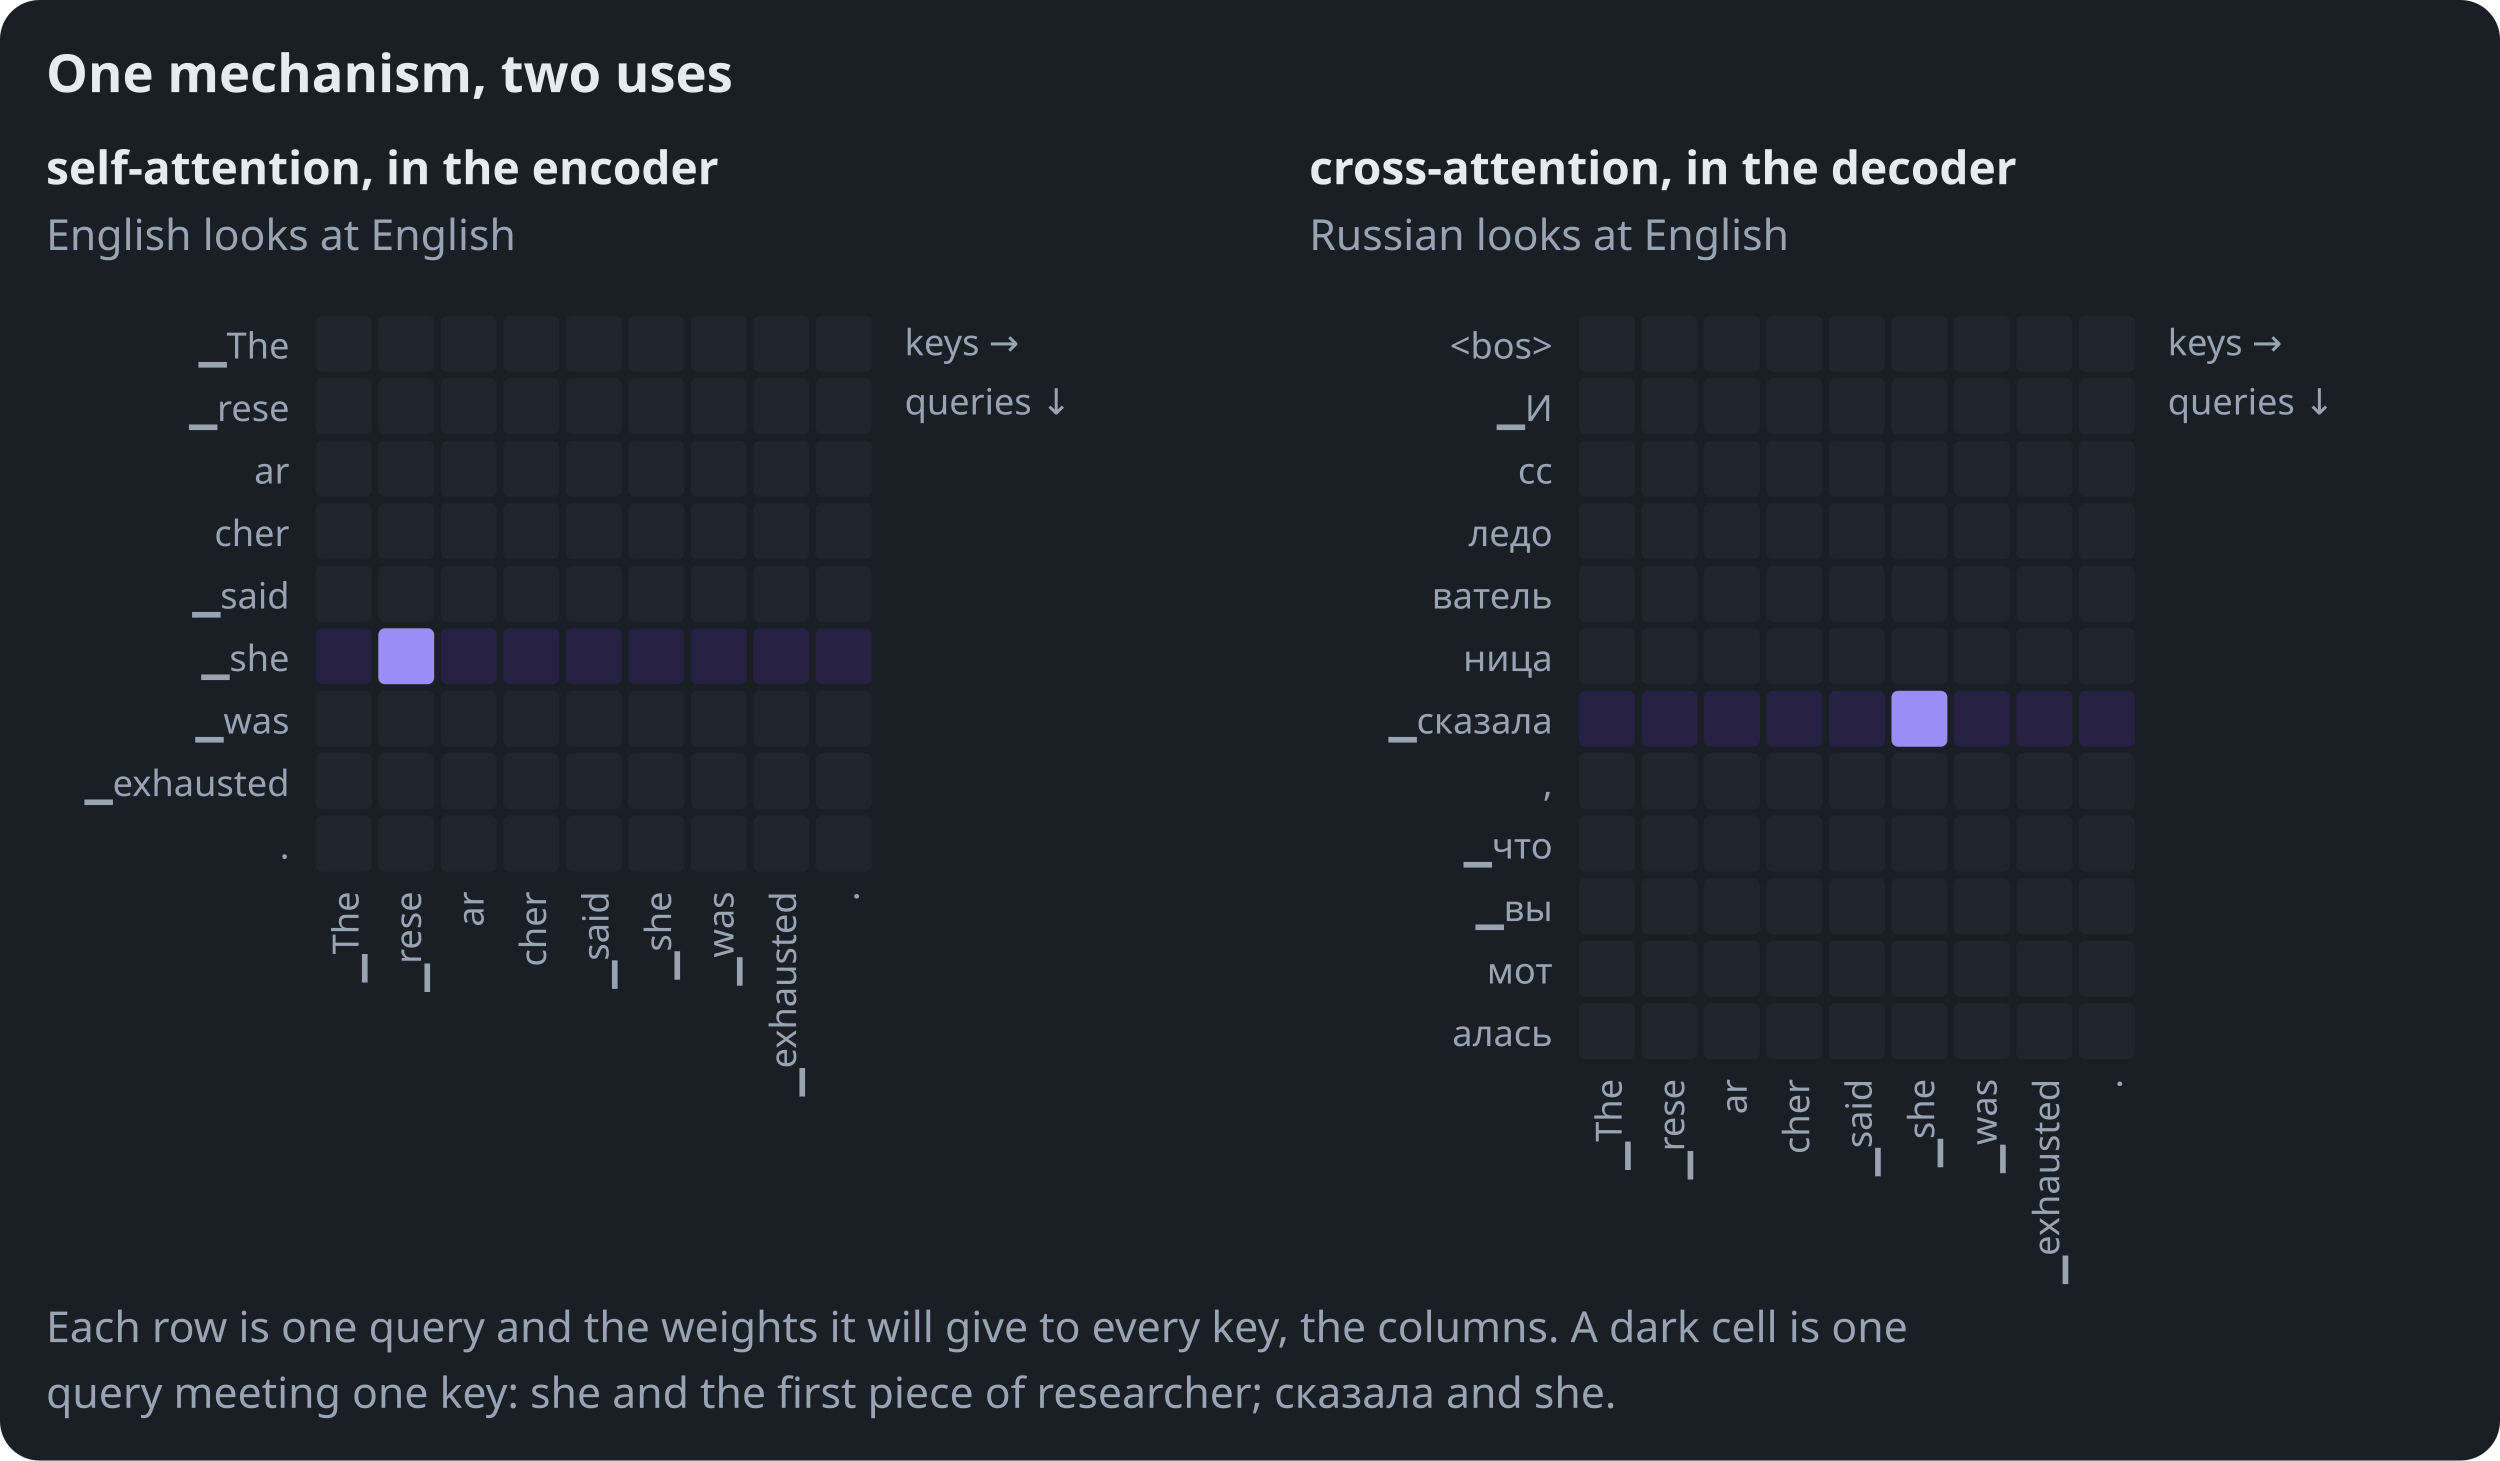
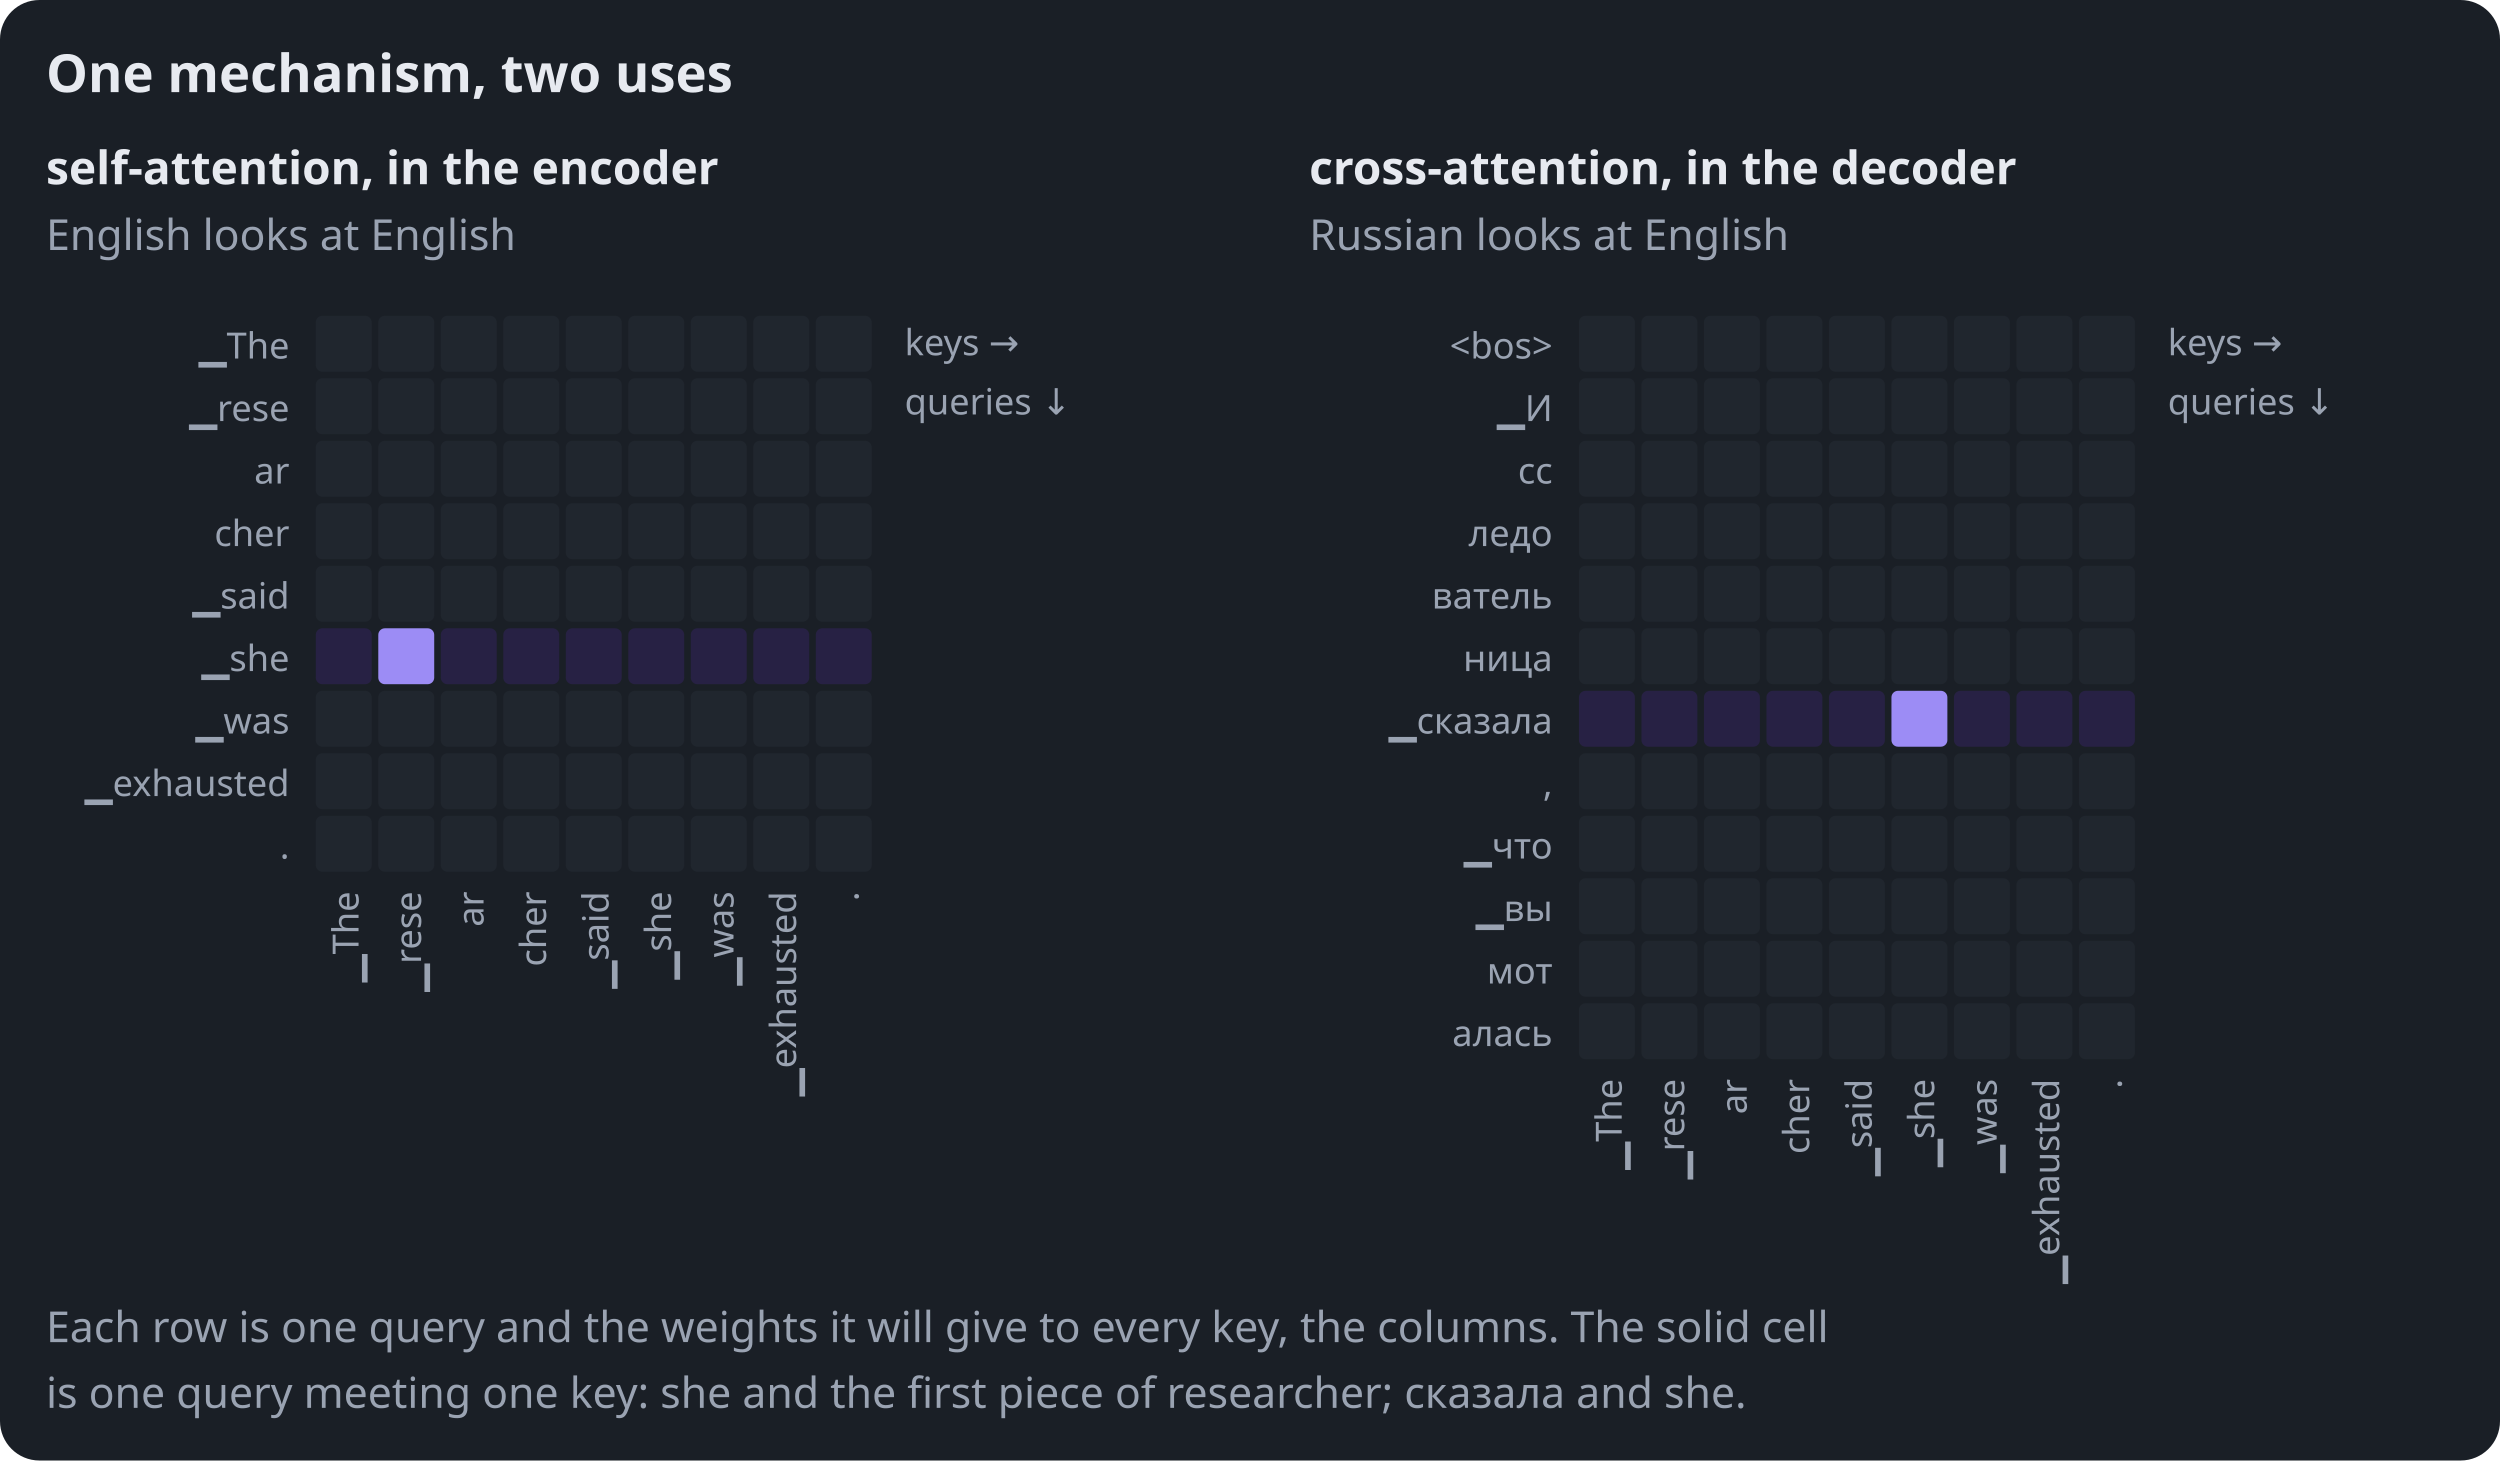
<svg xmlns="http://www.w3.org/2000/svg" viewBox="0 0 760 444" width="760" height="444" role="img" aria-label="Two grids of attention weights. Self-attention in the encoder: every English token, as a query, looks at every English token. Cross-attention in the decoder: every Russian token looks at every English token; the cell where the query of ▁сказала meets the key of ▁she is highlighted">
  <defs>
    <marker id="arrow-muted" viewBox="0 0 10 10" refX="9" refY="5" markerWidth="7" markerHeight="7" orient="auto-start-reverse">
      <path d="M0,0 L10,5 L0,10 z" fill="#9AA3B2" />
    </marker>
    <marker id="arrow-data" viewBox="0 0 10 10" refX="9" refY="5" markerWidth="7" markerHeight="7" orient="auto-start-reverse">
      <path d="M0,0 L10,5 L0,10 z" fill="#F0B04A" />
    </marker>
    <marker id="arrow-enc" viewBox="0 0 10 10" refX="9" refY="5" markerWidth="7" markerHeight="7" orient="auto-start-reverse">
      <path d="M0,0 L10,5 L0,10 z" fill="#3CC2B0" />
    </marker>
    <marker id="arrow-dec" viewBox="0 0 10 10" refX="9" refY="5" markerWidth="7" markerHeight="7" orient="auto-start-reverse">
      <path d="M0,0 L10,5 L0,10 z" fill="#F2667C" />
    </marker>
    <marker id="arrow-att" viewBox="0 0 10 10" refX="9" refY="5" markerWidth="7" markerHeight="7" orient="auto-start-reverse">
      <path d="M0,0 L10,5 L0,10 z" fill="#9C8CF5" />
    </marker>
  </defs>
  <rect width="760" height="444" rx="12" fill="#1A1F26" />
  <text x="14.0" y="28.0" text-anchor="start" font-family="IBM Plex Sans" font-size="16" font-weight="600" fill="#E7EAF0">One mechanism, two uses</text>
  <text x="14.0" y="56.0" text-anchor="start" font-family="IBM Plex Sans" font-size="14" font-weight="600" fill="#E7EAF0">self-attention, in the encoder</text>
  <text x="14.0" y="76.0" text-anchor="start" font-family="IBM Plex Sans" font-size="13" font-weight="400" fill="#9AA3B2">English looks at English</text>
  <text x="88.0" y="109.0" text-anchor="end" font-family="IBM Plex Mono" font-size="11" font-weight="400" fill="#9AA3B2">▁The</text>
  <rect x="96.0" y="96.0" width="17.0" height="17.0" rx="2" fill="#20262E" />
  <rect x="115.0" y="96.0" width="17.0" height="17.0" rx="2" fill="#20262E" />
  <rect x="134.0" y="96.0" width="17.0" height="17.0" rx="2" fill="#20262E" />
  <rect x="153.0" y="96.0" width="17.0" height="17.0" rx="2" fill="#20262E" />
  <rect x="172.0" y="96.0" width="17.0" height="17.0" rx="2" fill="#20262E" />
  <rect x="191.0" y="96.0" width="17.0" height="17.0" rx="2" fill="#20262E" />
  <rect x="210.0" y="96.0" width="17.0" height="17.0" rx="2" fill="#20262E" />
  <rect x="229.0" y="96.0" width="17.0" height="17.0" rx="2" fill="#20262E" />
  <rect x="248.0" y="96.0" width="17.0" height="17.0" rx="2" fill="#20262E" />
  <text x="88.0" y="128.0" text-anchor="end" font-family="IBM Plex Mono" font-size="11" font-weight="400" fill="#9AA3B2">▁rese</text>
  <rect x="96.0" y="115.0" width="17.0" height="17.0" rx="2" fill="#20262E" />
  <rect x="115.0" y="115.0" width="17.0" height="17.0" rx="2" fill="#20262E" />
  <rect x="134.0" y="115.0" width="17.0" height="17.0" rx="2" fill="#20262E" />
  <rect x="153.0" y="115.0" width="17.0" height="17.0" rx="2" fill="#20262E" />
  <rect x="172.0" y="115.0" width="17.0" height="17.0" rx="2" fill="#20262E" />
  <rect x="191.0" y="115.0" width="17.0" height="17.0" rx="2" fill="#20262E" />
  <rect x="210.0" y="115.0" width="17.0" height="17.0" rx="2" fill="#20262E" />
  <rect x="229.0" y="115.0" width="17.0" height="17.0" rx="2" fill="#20262E" />
  <rect x="248.0" y="115.0" width="17.0" height="17.0" rx="2" fill="#20262E" />
  <text x="88.0" y="147.0" text-anchor="end" font-family="IBM Plex Mono" font-size="11" font-weight="400" fill="#9AA3B2">ar</text>
  <rect x="96.0" y="134.0" width="17.0" height="17.0" rx="2" fill="#20262E" />
  <rect x="115.0" y="134.0" width="17.0" height="17.0" rx="2" fill="#20262E" />
  <rect x="134.0" y="134.0" width="17.0" height="17.0" rx="2" fill="#20262E" />
  <rect x="153.0" y="134.0" width="17.0" height="17.0" rx="2" fill="#20262E" />
  <rect x="172.0" y="134.0" width="17.0" height="17.0" rx="2" fill="#20262E" />
  <rect x="191.0" y="134.0" width="17.0" height="17.0" rx="2" fill="#20262E" />
  <rect x="210.0" y="134.0" width="17.0" height="17.0" rx="2" fill="#20262E" />
  <rect x="229.0" y="134.0" width="17.0" height="17.0" rx="2" fill="#20262E" />
  <rect x="248.0" y="134.0" width="17.0" height="17.0" rx="2" fill="#20262E" />
  <text x="88.0" y="166.0" text-anchor="end" font-family="IBM Plex Mono" font-size="11" font-weight="400" fill="#9AA3B2">cher</text>
  <rect x="96.0" y="153.0" width="17.0" height="17.0" rx="2" fill="#20262E" />
  <rect x="115.0" y="153.0" width="17.0" height="17.0" rx="2" fill="#20262E" />
  <rect x="134.0" y="153.0" width="17.0" height="17.0" rx="2" fill="#20262E" />
  <rect x="153.0" y="153.0" width="17.0" height="17.0" rx="2" fill="#20262E" />
  <rect x="172.0" y="153.0" width="17.0" height="17.0" rx="2" fill="#20262E" />
  <rect x="191.0" y="153.0" width="17.0" height="17.0" rx="2" fill="#20262E" />
  <rect x="210.0" y="153.0" width="17.0" height="17.0" rx="2" fill="#20262E" />
  <rect x="229.0" y="153.0" width="17.0" height="17.0" rx="2" fill="#20262E" />
  <rect x="248.0" y="153.0" width="17.0" height="17.0" rx="2" fill="#20262E" />
  <text x="88.0" y="185.0" text-anchor="end" font-family="IBM Plex Mono" font-size="11" font-weight="400" fill="#9AA3B2">▁said</text>
  <rect x="96.0" y="172.0" width="17.0" height="17.0" rx="2" fill="#20262E" />
  <rect x="115.0" y="172.0" width="17.0" height="17.0" rx="2" fill="#20262E" />
  <rect x="134.0" y="172.0" width="17.0" height="17.0" rx="2" fill="#20262E" />
  <rect x="153.0" y="172.0" width="17.0" height="17.0" rx="2" fill="#20262E" />
  <rect x="172.0" y="172.0" width="17.0" height="17.0" rx="2" fill="#20262E" />
  <rect x="191.0" y="172.0" width="17.0" height="17.0" rx="2" fill="#20262E" />
  <rect x="210.0" y="172.0" width="17.0" height="17.0" rx="2" fill="#20262E" />
  <rect x="229.0" y="172.0" width="17.0" height="17.0" rx="2" fill="#20262E" />
  <rect x="248.0" y="172.0" width="17.0" height="17.0" rx="2" fill="#20262E" />
  <text x="88.0" y="204.0" text-anchor="end" font-family="IBM Plex Mono" font-size="11" font-weight="400" fill="#9AA3B2">▁she</text>
  <rect x="96.0" y="191.0" width="17.0" height="17.0" rx="2" fill="#272144" />
  <rect x="115.0" y="191.0" width="17.0" height="17.0" rx="2" fill="#9C8CF5" />
  <rect x="134.0" y="191.0" width="17.0" height="17.0" rx="2" fill="#272144" />
  <rect x="153.0" y="191.0" width="17.0" height="17.0" rx="2" fill="#272144" />
  <rect x="172.0" y="191.0" width="17.0" height="17.0" rx="2" fill="#272144" />
  <rect x="191.0" y="191.0" width="17.0" height="17.0" rx="2" fill="#272144" />
  <rect x="210.0" y="191.0" width="17.0" height="17.0" rx="2" fill="#272144" />
  <rect x="229.0" y="191.0" width="17.0" height="17.0" rx="2" fill="#272144" />
  <rect x="248.0" y="191.0" width="17.0" height="17.0" rx="2" fill="#272144" />
  <text x="88.0" y="223.0" text-anchor="end" font-family="IBM Plex Mono" font-size="11" font-weight="400" fill="#9AA3B2">▁was</text>
  <rect x="96.0" y="210.0" width="17.0" height="17.0" rx="2" fill="#20262E" />
  <rect x="115.0" y="210.0" width="17.0" height="17.0" rx="2" fill="#20262E" />
  <rect x="134.0" y="210.0" width="17.0" height="17.0" rx="2" fill="#20262E" />
  <rect x="153.0" y="210.0" width="17.0" height="17.0" rx="2" fill="#20262E" />
  <rect x="172.0" y="210.0" width="17.0" height="17.0" rx="2" fill="#20262E" />
  <rect x="191.0" y="210.0" width="17.0" height="17.0" rx="2" fill="#20262E" />
  <rect x="210.0" y="210.0" width="17.0" height="17.0" rx="2" fill="#20262E" />
  <rect x="229.0" y="210.0" width="17.0" height="17.0" rx="2" fill="#20262E" />
  <rect x="248.0" y="210.0" width="17.0" height="17.0" rx="2" fill="#20262E" />
  <text x="88.0" y="242.0" text-anchor="end" font-family="IBM Plex Mono" font-size="11" font-weight="400" fill="#9AA3B2">▁exhausted</text>
  <rect x="96.0" y="229.0" width="17.0" height="17.0" rx="2" fill="#20262E" />
  <rect x="115.0" y="229.0" width="17.0" height="17.0" rx="2" fill="#20262E" />
  <rect x="134.0" y="229.0" width="17.0" height="17.0" rx="2" fill="#20262E" />
  <rect x="153.0" y="229.0" width="17.0" height="17.0" rx="2" fill="#20262E" />
  <rect x="172.0" y="229.0" width="17.0" height="17.0" rx="2" fill="#20262E" />
  <rect x="191.0" y="229.0" width="17.0" height="17.0" rx="2" fill="#20262E" />
  <rect x="210.0" y="229.0" width="17.0" height="17.0" rx="2" fill="#20262E" />
  <rect x="229.0" y="229.0" width="17.0" height="17.0" rx="2" fill="#20262E" />
  <rect x="248.0" y="229.0" width="17.0" height="17.0" rx="2" fill="#20262E" />
  <text x="88.0" y="261.0" text-anchor="end" font-family="IBM Plex Mono" font-size="11" font-weight="400" fill="#9AA3B2">.</text>
  <rect x="96.0" y="248.0" width="17.0" height="17.0" rx="2" fill="#20262E" />
  <rect x="115.0" y="248.0" width="17.0" height="17.0" rx="2" fill="#20262E" />
  <rect x="134.0" y="248.0" width="17.0" height="17.0" rx="2" fill="#20262E" />
  <rect x="153.0" y="248.0" width="17.0" height="17.0" rx="2" fill="#20262E" />
  <rect x="172.0" y="248.0" width="17.0" height="17.0" rx="2" fill="#20262E" />
  <rect x="191.0" y="248.0" width="17.0" height="17.0" rx="2" fill="#20262E" />
  <rect x="210.0" y="248.0" width="17.0" height="17.0" rx="2" fill="#20262E" />
  <rect x="229.0" y="248.0" width="17.0" height="17.0" rx="2" fill="#20262E" />
  <rect x="248.0" y="248.0" width="17.0" height="17.0" rx="2" fill="#20262E" />
  <text x="109.0" y="271.0" text-anchor="end" font-family="IBM Plex Mono" font-size="11" font-weight="400" fill="#9AA3B2" transform="rotate(-90 109.0 271.0)">▁The</text>
  <text x="128.0" y="271.0" text-anchor="end" font-family="IBM Plex Mono" font-size="11" font-weight="400" fill="#9AA3B2" transform="rotate(-90 128.0 271.0)">▁rese</text>
  <text x="147.0" y="271.0" text-anchor="end" font-family="IBM Plex Mono" font-size="11" font-weight="400" fill="#9AA3B2" transform="rotate(-90 147.0 271.0)">ar</text>
  <text x="166.0" y="271.0" text-anchor="end" font-family="IBM Plex Mono" font-size="11" font-weight="400" fill="#9AA3B2" transform="rotate(-90 166.0 271.0)">cher</text>
  <text x="185.0" y="271.0" text-anchor="end" font-family="IBM Plex Mono" font-size="11" font-weight="400" fill="#9AA3B2" transform="rotate(-90 185.0 271.0)">▁said</text>
  <text x="204.0" y="271.0" text-anchor="end" font-family="IBM Plex Mono" font-size="11" font-weight="400" fill="#9AA3B2" transform="rotate(-90 204.0 271.0)">▁she</text>
  <text x="223.0" y="271.0" text-anchor="end" font-family="IBM Plex Mono" font-size="11" font-weight="400" fill="#9AA3B2" transform="rotate(-90 223.0 271.0)">▁was</text>
  <text x="242.0" y="271.0" text-anchor="end" font-family="IBM Plex Mono" font-size="11" font-weight="400" fill="#9AA3B2" transform="rotate(-90 242.0 271.0)">▁exhausted</text>
  <text x="261.0" y="271.0" text-anchor="end" font-family="IBM Plex Mono" font-size="11" font-weight="400" fill="#9AA3B2" transform="rotate(-90 261.0 271.0)">.</text>
  <text x="275.0" y="108.0" text-anchor="start" font-family="IBM Plex Mono" font-size="11" font-weight="400" fill="#9AA3B2">keys →</text>
  <text x="275.0" y="126.0" text-anchor="start" font-family="IBM Plex Mono" font-size="11" font-weight="400" fill="#9AA3B2">queries ↓</text>
  <text x="398.0" y="56.0" text-anchor="start" font-family="IBM Plex Sans" font-size="14" font-weight="600" fill="#E7EAF0">cross-attention, in the decoder</text>
  <text x="398.0" y="76.0" text-anchor="start" font-family="IBM Plex Sans" font-size="13" font-weight="400" fill="#9AA3B2">Russian looks at English</text>
  <text x="472.0" y="109.0" text-anchor="end" font-family="IBM Plex Mono" font-size="11" font-weight="400" fill="#9AA3B2">&lt;bos&gt;</text>
  <rect x="480.0" y="96.0" width="17.0" height="17.0" rx="2" fill="#20262E" />
  <rect x="499.0" y="96.0" width="17.0" height="17.0" rx="2" fill="#20262E" />
  <rect x="518.0" y="96.0" width="17.0" height="17.0" rx="2" fill="#20262E" />
  <rect x="537.0" y="96.0" width="17.0" height="17.0" rx="2" fill="#20262E" />
  <rect x="556.0" y="96.0" width="17.0" height="17.0" rx="2" fill="#20262E" />
  <rect x="575.0" y="96.0" width="17.0" height="17.0" rx="2" fill="#20262E" />
  <rect x="594.0" y="96.0" width="17.0" height="17.0" rx="2" fill="#20262E" />
  <rect x="613.0" y="96.0" width="17.0" height="17.0" rx="2" fill="#20262E" />
  <rect x="632.0" y="96.0" width="17.0" height="17.0" rx="2" fill="#20262E" />
  <text x="472.0" y="128.0" text-anchor="end" font-family="IBM Plex Mono" font-size="11" font-weight="400" fill="#9AA3B2">▁И</text>
  <rect x="480.0" y="115.0" width="17.0" height="17.0" rx="2" fill="#20262E" />
  <rect x="499.0" y="115.0" width="17.0" height="17.0" rx="2" fill="#20262E" />
  <rect x="518.0" y="115.0" width="17.0" height="17.0" rx="2" fill="#20262E" />
  <rect x="537.0" y="115.0" width="17.0" height="17.0" rx="2" fill="#20262E" />
  <rect x="556.0" y="115.0" width="17.0" height="17.0" rx="2" fill="#20262E" />
  <rect x="575.0" y="115.0" width="17.0" height="17.0" rx="2" fill="#20262E" />
  <rect x="594.0" y="115.0" width="17.0" height="17.0" rx="2" fill="#20262E" />
  <rect x="613.0" y="115.0" width="17.0" height="17.0" rx="2" fill="#20262E" />
  <rect x="632.0" y="115.0" width="17.0" height="17.0" rx="2" fill="#20262E" />
  <text x="472.0" y="147.0" text-anchor="end" font-family="IBM Plex Mono" font-size="11" font-weight="400" fill="#9AA3B2">сс</text>
  <rect x="480.0" y="134.0" width="17.0" height="17.0" rx="2" fill="#20262E" />
  <rect x="499.0" y="134.0" width="17.0" height="17.0" rx="2" fill="#20262E" />
  <rect x="518.0" y="134.0" width="17.0" height="17.0" rx="2" fill="#20262E" />
  <rect x="537.0" y="134.0" width="17.0" height="17.0" rx="2" fill="#20262E" />
  <rect x="556.0" y="134.0" width="17.0" height="17.0" rx="2" fill="#20262E" />
  <rect x="575.0" y="134.0" width="17.0" height="17.0" rx="2" fill="#20262E" />
  <rect x="594.0" y="134.0" width="17.0" height="17.0" rx="2" fill="#20262E" />
  <rect x="613.0" y="134.0" width="17.0" height="17.0" rx="2" fill="#20262E" />
  <rect x="632.0" y="134.0" width="17.0" height="17.0" rx="2" fill="#20262E" />
  <text x="472.0" y="166.0" text-anchor="end" font-family="IBM Plex Mono" font-size="11" font-weight="400" fill="#9AA3B2">ледо</text>
  <rect x="480.0" y="153.0" width="17.0" height="17.0" rx="2" fill="#20262E" />
  <rect x="499.0" y="153.0" width="17.0" height="17.0" rx="2" fill="#20262E" />
  <rect x="518.0" y="153.0" width="17.0" height="17.0" rx="2" fill="#20262E" />
  <rect x="537.0" y="153.0" width="17.0" height="17.0" rx="2" fill="#20262E" />
  <rect x="556.0" y="153.0" width="17.0" height="17.0" rx="2" fill="#20262E" />
  <rect x="575.0" y="153.0" width="17.0" height="17.0" rx="2" fill="#20262E" />
  <rect x="594.0" y="153.0" width="17.0" height="17.0" rx="2" fill="#20262E" />
  <rect x="613.0" y="153.0" width="17.0" height="17.0" rx="2" fill="#20262E" />
  <rect x="632.0" y="153.0" width="17.0" height="17.0" rx="2" fill="#20262E" />
  <text x="472.0" y="185.0" text-anchor="end" font-family="IBM Plex Mono" font-size="11" font-weight="400" fill="#9AA3B2">ватель</text>
  <rect x="480.0" y="172.0" width="17.0" height="17.0" rx="2" fill="#20262E" />
  <rect x="499.0" y="172.0" width="17.0" height="17.0" rx="2" fill="#20262E" />
  <rect x="518.0" y="172.0" width="17.0" height="17.0" rx="2" fill="#20262E" />
  <rect x="537.0" y="172.0" width="17.0" height="17.0" rx="2" fill="#20262E" />
  <rect x="556.0" y="172.0" width="17.0" height="17.0" rx="2" fill="#20262E" />
  <rect x="575.0" y="172.0" width="17.0" height="17.0" rx="2" fill="#20262E" />
  <rect x="594.0" y="172.0" width="17.0" height="17.0" rx="2" fill="#20262E" />
  <rect x="613.0" y="172.0" width="17.0" height="17.0" rx="2" fill="#20262E" />
  <rect x="632.0" y="172.0" width="17.0" height="17.0" rx="2" fill="#20262E" />
  <text x="472.0" y="204.0" text-anchor="end" font-family="IBM Plex Mono" font-size="11" font-weight="400" fill="#9AA3B2">ница</text>
  <rect x="480.0" y="191.0" width="17.0" height="17.0" rx="2" fill="#20262E" />
  <rect x="499.0" y="191.0" width="17.0" height="17.0" rx="2" fill="#20262E" />
  <rect x="518.0" y="191.0" width="17.0" height="17.0" rx="2" fill="#20262E" />
  <rect x="537.0" y="191.0" width="17.0" height="17.0" rx="2" fill="#20262E" />
  <rect x="556.0" y="191.0" width="17.0" height="17.0" rx="2" fill="#20262E" />
  <rect x="575.0" y="191.0" width="17.0" height="17.0" rx="2" fill="#20262E" />
  <rect x="594.0" y="191.0" width="17.0" height="17.0" rx="2" fill="#20262E" />
  <rect x="613.0" y="191.0" width="17.0" height="17.0" rx="2" fill="#20262E" />
  <rect x="632.0" y="191.0" width="17.0" height="17.0" rx="2" fill="#20262E" />
  <text x="472.0" y="223.0" text-anchor="end" font-family="IBM Plex Mono" font-size="11" font-weight="400" fill="#9AA3B2">▁сказала</text>
  <rect x="480.0" y="210.0" width="17.0" height="17.0" rx="2" fill="#272144" />
  <rect x="499.0" y="210.0" width="17.0" height="17.0" rx="2" fill="#272144" />
  <rect x="518.0" y="210.0" width="17.0" height="17.0" rx="2" fill="#272144" />
  <rect x="537.0" y="210.0" width="17.0" height="17.0" rx="2" fill="#272144" />
  <rect x="556.0" y="210.0" width="17.0" height="17.0" rx="2" fill="#272144" />
  <rect x="575.0" y="210.0" width="17.0" height="17.0" rx="2" fill="#9C8CF5" />
  <rect x="594.0" y="210.0" width="17.0" height="17.0" rx="2" fill="#272144" />
  <rect x="613.0" y="210.0" width="17.0" height="17.0" rx="2" fill="#272144" />
  <rect x="632.0" y="210.0" width="17.0" height="17.0" rx="2" fill="#272144" />
  <text x="472.0" y="242.0" text-anchor="end" font-family="IBM Plex Mono" font-size="11" font-weight="400" fill="#9AA3B2">,</text>
  <rect x="480.0" y="229.0" width="17.0" height="17.0" rx="2" fill="#20262E" />
  <rect x="499.0" y="229.0" width="17.0" height="17.0" rx="2" fill="#20262E" />
  <rect x="518.0" y="229.0" width="17.0" height="17.0" rx="2" fill="#20262E" />
  <rect x="537.0" y="229.0" width="17.0" height="17.0" rx="2" fill="#20262E" />
  <rect x="556.0" y="229.0" width="17.0" height="17.0" rx="2" fill="#20262E" />
  <rect x="575.0" y="229.0" width="17.0" height="17.0" rx="2" fill="#20262E" />
  <rect x="594.0" y="229.0" width="17.0" height="17.0" rx="2" fill="#20262E" />
  <rect x="613.0" y="229.0" width="17.0" height="17.0" rx="2" fill="#20262E" />
  <rect x="632.0" y="229.0" width="17.0" height="17.0" rx="2" fill="#20262E" />
  <text x="472.0" y="261.0" text-anchor="end" font-family="IBM Plex Mono" font-size="11" font-weight="400" fill="#9AA3B2">▁что</text>
  <rect x="480.0" y="248.0" width="17.0" height="17.0" rx="2" fill="#20262E" />
  <rect x="499.0" y="248.0" width="17.0" height="17.0" rx="2" fill="#20262E" />
  <rect x="518.0" y="248.0" width="17.0" height="17.0" rx="2" fill="#20262E" />
  <rect x="537.0" y="248.0" width="17.0" height="17.0" rx="2" fill="#20262E" />
  <rect x="556.0" y="248.0" width="17.0" height="17.0" rx="2" fill="#20262E" />
  <rect x="575.0" y="248.0" width="17.0" height="17.0" rx="2" fill="#20262E" />
  <rect x="594.0" y="248.0" width="17.0" height="17.0" rx="2" fill="#20262E" />
  <rect x="613.0" y="248.0" width="17.0" height="17.0" rx="2" fill="#20262E" />
  <rect x="632.0" y="248.0" width="17.0" height="17.0" rx="2" fill="#20262E" />
  <text x="472.0" y="280.0" text-anchor="end" font-family="IBM Plex Mono" font-size="11" font-weight="400" fill="#9AA3B2">▁вы</text>
  <rect x="480.0" y="267.0" width="17.0" height="17.0" rx="2" fill="#20262E" />
  <rect x="499.0" y="267.0" width="17.0" height="17.0" rx="2" fill="#20262E" />
  <rect x="518.0" y="267.0" width="17.0" height="17.0" rx="2" fill="#20262E" />
  <rect x="537.0" y="267.0" width="17.0" height="17.0" rx="2" fill="#20262E" />
  <rect x="556.0" y="267.0" width="17.0" height="17.0" rx="2" fill="#20262E" />
  <rect x="575.0" y="267.0" width="17.0" height="17.0" rx="2" fill="#20262E" />
  <rect x="594.0" y="267.0" width="17.0" height="17.0" rx="2" fill="#20262E" />
  <rect x="613.0" y="267.0" width="17.0" height="17.0" rx="2" fill="#20262E" />
  <rect x="632.0" y="267.0" width="17.0" height="17.0" rx="2" fill="#20262E" />
  <text x="472.0" y="299.0" text-anchor="end" font-family="IBM Plex Mono" font-size="11" font-weight="400" fill="#9AA3B2">мот</text>
  <rect x="480.0" y="286.0" width="17.0" height="17.0" rx="2" fill="#20262E" />
  <rect x="499.0" y="286.0" width="17.0" height="17.0" rx="2" fill="#20262E" />
  <rect x="518.0" y="286.0" width="17.0" height="17.0" rx="2" fill="#20262E" />
  <rect x="537.0" y="286.0" width="17.0" height="17.0" rx="2" fill="#20262E" />
  <rect x="556.0" y="286.0" width="17.0" height="17.0" rx="2" fill="#20262E" />
  <rect x="575.0" y="286.0" width="17.0" height="17.0" rx="2" fill="#20262E" />
  <rect x="594.0" y="286.0" width="17.0" height="17.0" rx="2" fill="#20262E" />
  <rect x="613.0" y="286.0" width="17.0" height="17.0" rx="2" fill="#20262E" />
  <rect x="632.0" y="286.0" width="17.0" height="17.0" rx="2" fill="#20262E" />
  <text x="472.0" y="318.0" text-anchor="end" font-family="IBM Plex Mono" font-size="11" font-weight="400" fill="#9AA3B2">алась</text>
  <rect x="480.0" y="305.0" width="17.0" height="17.0" rx="2" fill="#20262E" />
  <rect x="499.0" y="305.0" width="17.0" height="17.0" rx="2" fill="#20262E" />
  <rect x="518.0" y="305.0" width="17.0" height="17.0" rx="2" fill="#20262E" />
  <rect x="537.0" y="305.0" width="17.0" height="17.0" rx="2" fill="#20262E" />
  <rect x="556.0" y="305.0" width="17.0" height="17.0" rx="2" fill="#20262E" />
  <rect x="575.0" y="305.0" width="17.0" height="17.0" rx="2" fill="#20262E" />
  <rect x="594.0" y="305.0" width="17.0" height="17.0" rx="2" fill="#20262E" />
  <rect x="613.0" y="305.0" width="17.0" height="17.0" rx="2" fill="#20262E" />
  <rect x="632.0" y="305.0" width="17.0" height="17.0" rx="2" fill="#20262E" />
  <text x="493.0" y="328.0" text-anchor="end" font-family="IBM Plex Mono" font-size="11" font-weight="400" fill="#9AA3B2" transform="rotate(-90 493.0 328.0)">▁The</text>
  <text x="512.0" y="328.0" text-anchor="end" font-family="IBM Plex Mono" font-size="11" font-weight="400" fill="#9AA3B2" transform="rotate(-90 512.0 328.0)">▁rese</text>
  <text x="531.0" y="328.0" text-anchor="end" font-family="IBM Plex Mono" font-size="11" font-weight="400" fill="#9AA3B2" transform="rotate(-90 531.0 328.0)">ar</text>
  <text x="550.0" y="328.0" text-anchor="end" font-family="IBM Plex Mono" font-size="11" font-weight="400" fill="#9AA3B2" transform="rotate(-90 550.0 328.0)">cher</text>
  <text x="569.0" y="328.0" text-anchor="end" font-family="IBM Plex Mono" font-size="11" font-weight="400" fill="#9AA3B2" transform="rotate(-90 569.0 328.0)">▁said</text>
  <text x="588.0" y="328.0" text-anchor="end" font-family="IBM Plex Mono" font-size="11" font-weight="400" fill="#9AA3B2" transform="rotate(-90 588.0 328.0)">▁she</text>
  <text x="607.0" y="328.0" text-anchor="end" font-family="IBM Plex Mono" font-size="11" font-weight="400" fill="#9AA3B2" transform="rotate(-90 607.0 328.0)">▁was</text>
  <text x="626.0" y="328.0" text-anchor="end" font-family="IBM Plex Mono" font-size="11" font-weight="400" fill="#9AA3B2" transform="rotate(-90 626.0 328.0)">▁exhausted</text>
  <text x="645.0" y="328.0" text-anchor="end" font-family="IBM Plex Mono" font-size="11" font-weight="400" fill="#9AA3B2" transform="rotate(-90 645.0 328.0)">.</text>
  <text x="659.0" y="108.0" text-anchor="start" font-family="IBM Plex Mono" font-size="11" font-weight="400" fill="#9AA3B2">keys →</text>
  <text x="659.0" y="126.0" text-anchor="start" font-family="IBM Plex Mono" font-size="11" font-weight="400" fill="#9AA3B2">queries ↓</text>
-   <text x="14.0" y="408.0" text-anchor="start" font-family="IBM Plex Sans" font-size="13" font-weight="400" fill="#9AA3B2">Each row is one query and the weights it will give to every key, the columns. A dark cell is one</text>
-   <text x="14.0" y="428.0" text-anchor="start" font-family="IBM Plex Sans" font-size="13" font-weight="400" fill="#9AA3B2">query meeting one key: she and the first piece of researcher; сказала and she.</text>
+   <text x="14.0" y="408.0" text-anchor="start" font-family="IBM Plex Sans" font-size="13" font-weight="400" fill="#9AA3B2">Each row is one query and the weights it will give to every key, the columns. The solid cell</text>
+   <text x="14.0" y="428.0" text-anchor="start" font-family="IBM Plex Sans" font-size="13" font-weight="400" fill="#9AA3B2">is one query meeting one key: she and the first piece of researcher; сказала and she.</text>
</svg>
